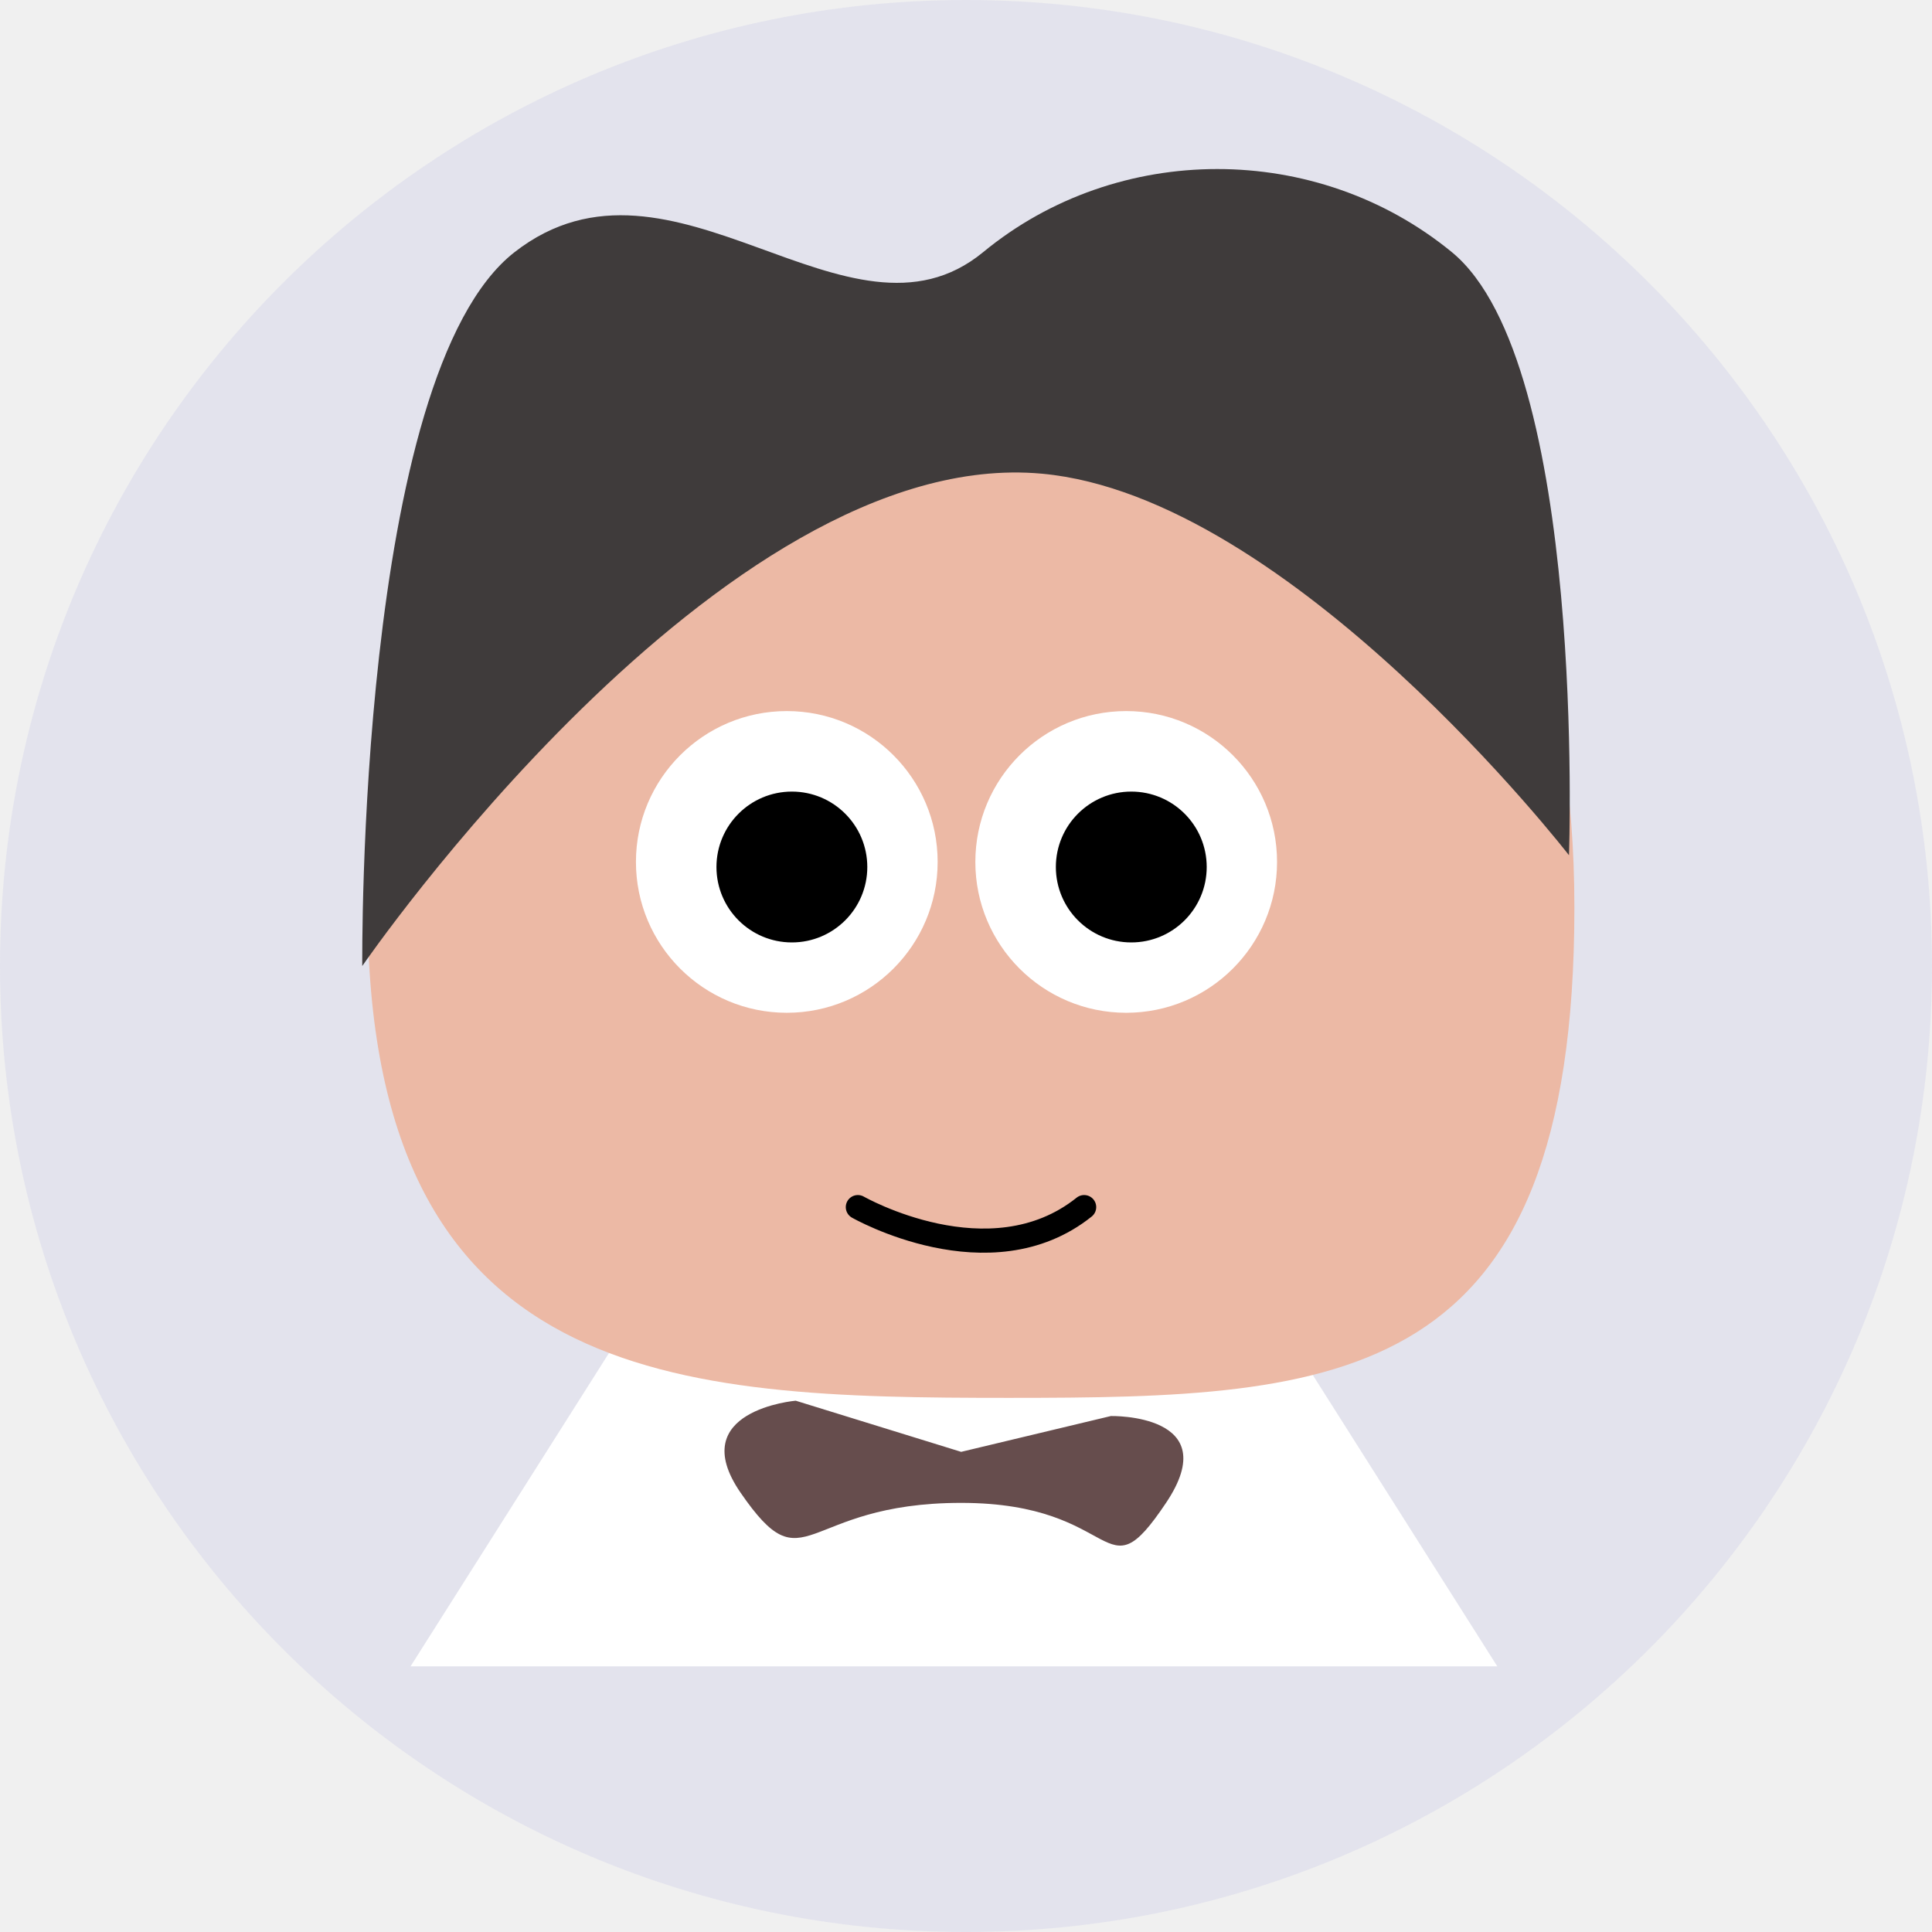
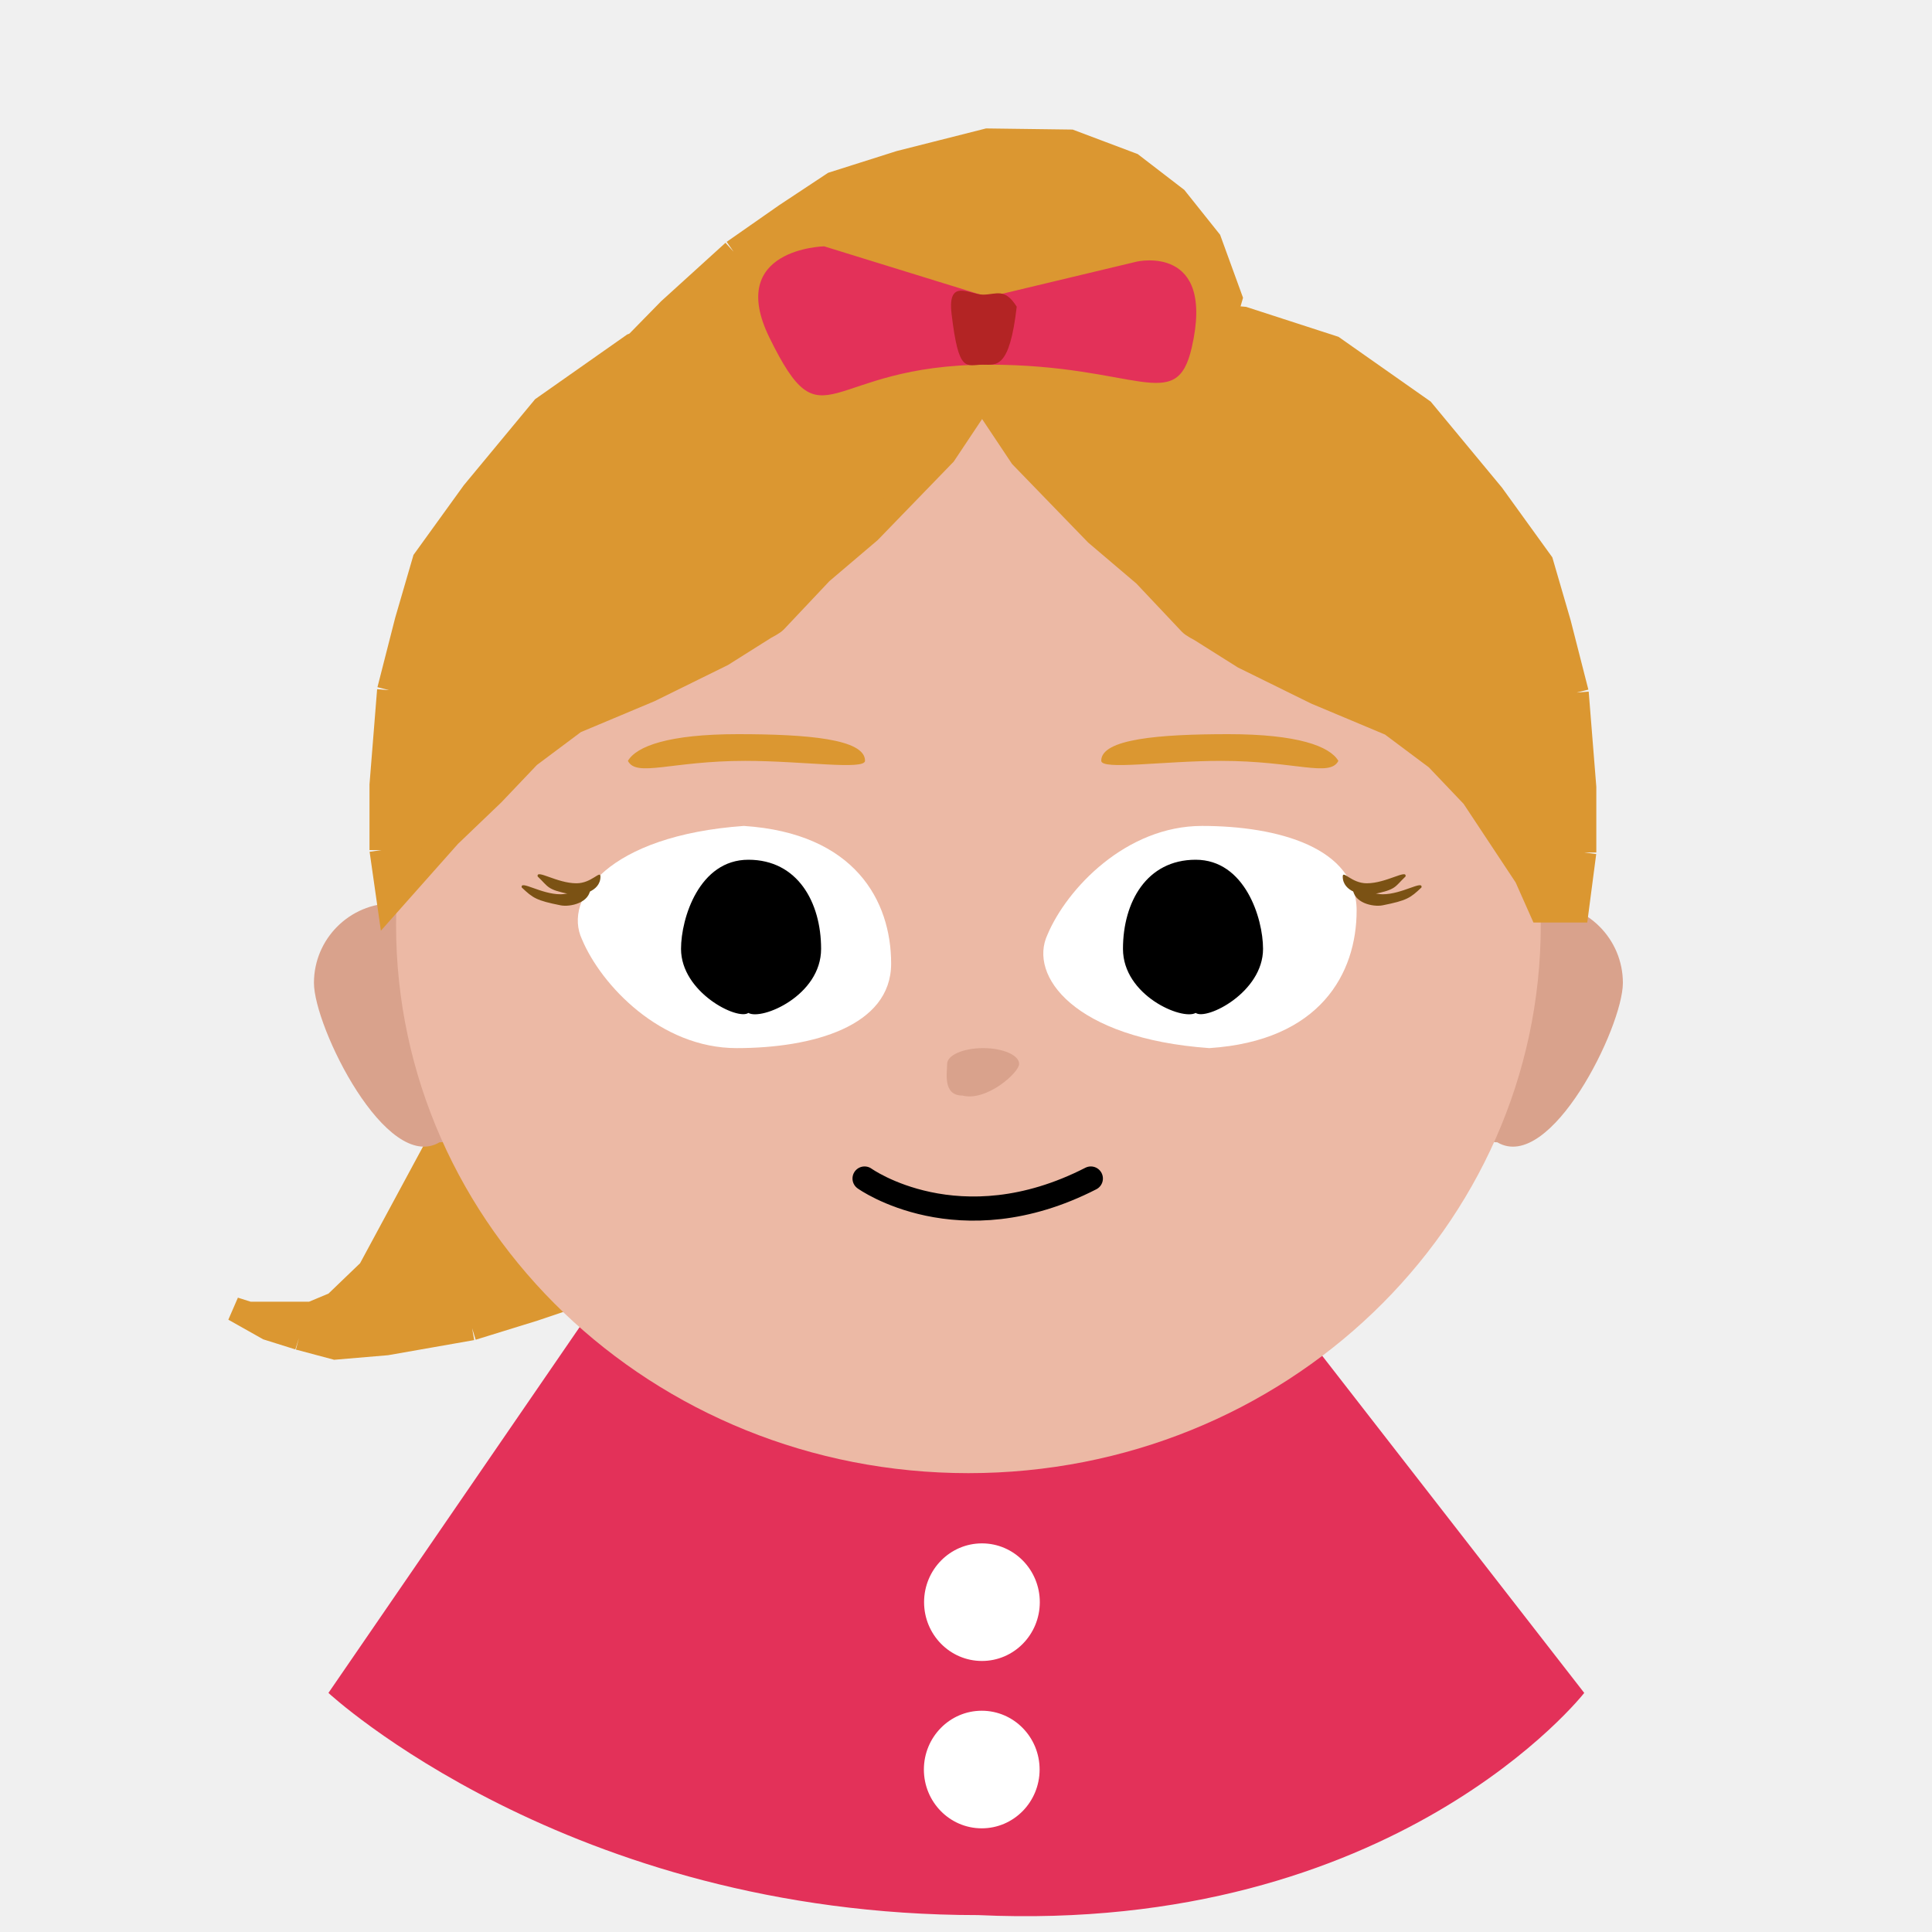
<svg xmlns="http://www.w3.org/2000/svg" width="80" height="80" viewBox="0 0 80 80" fill="none">
-   <circle cx="40" cy="40" r="40" fill="#6D6BDA" fill-opacity="0.09" />
-   <path d="M26.5 54H52.5L62 69H17L26.5 54Z" fill="white" />
-   <path d="M32.948 58L39.8 60.118L46 58.635C46 58.635 50.766 58.528 48.283 62.231C45.614 66.212 46.49 62.231 39.8 62.231C33.111 62.231 33.394 65.771 30.664 61.807C28.316 58.396 32.948 58 32.948 58Z" fill="#664D4D" />
-   <path d="M65.192 37.582C65.192 57.418 55.567 57.883 41.769 57.883C27.97 57.883 15.222 57.418 15.222 37.582C15.222 17.747 25.868 12.778 39.666 12.778C53.465 12.778 65.192 17.747 65.192 37.582Z" fill="#ECB9A5" />
-   <path d="M35.522 49.984C35.522 49.984 40.988 53.108 44.892 49.984" stroke="black" stroke-linecap="round" />
-   <path d="M32.58 41.937C36.029 41.937 38.826 39.14 38.826 35.691C38.826 32.241 36.029 29.444 32.58 29.444C29.13 29.444 26.333 32.241 26.333 35.691C26.333 39.14 29.13 41.937 32.58 41.937Z" fill="white" />
-   <path d="M46.633 41.937C50.083 41.937 52.88 39.14 52.88 35.691C52.88 32.241 50.083 29.444 46.633 29.444C43.184 29.444 40.387 32.241 40.387 35.691C40.387 39.14 43.184 41.937 46.633 41.937Z" fill="white" />
-   <path d="M32.79 39.024C34.514 39.024 35.913 37.626 35.913 35.901C35.913 34.176 34.514 32.778 32.79 32.778C31.065 32.778 29.667 34.176 29.667 35.901C29.667 37.626 31.065 39.024 32.79 39.024Z" fill="black" />
-   <path d="M46.844 39.024C48.569 39.024 49.967 37.626 49.967 35.901C49.967 34.176 48.569 32.778 46.844 32.778C45.119 32.778 43.721 34.176 43.721 35.901C43.721 37.626 45.119 39.024 46.844 39.024Z" fill="black" />
-   <path d="M21.308 10.44C27.846 5.344 35.144 15.027 40.712 10.44C46.28 5.853 54.527 5.853 60.117 10.44C65.706 15.027 64.968 35.413 64.968 35.413C64.968 35.413 53.451 20.555 43.138 19.614C29.84 18.401 15.001 40 15.001 40C15.001 40 14.769 15.537 21.308 10.44Z" fill="#3F3B3B" />
+   <path d="M28.235 48.786L49.051 48.81L65.6 70.1C65.6 70.1 57.8 80.1 40.5 79.3C23.5 79.3 13.6 70.1 13.6 70.1L28.235 48.786Z" fill="#E33159" />
+   <path d="M40.657 68.777C41.98 68.779 43.054 67.69 43.056 66.345C43.057 65.001 41.986 63.909 40.663 63.908C39.34 63.906 38.266 64.995 38.264 66.34C38.263 67.684 39.334 68.776 40.657 68.777Z" fill="white" />
+   <path d="M40.649 75.707C41.972 75.709 43.046 74.62 43.048 73.275C43.049 71.93 41.978 70.839 40.655 70.838C39.332 70.836 38.258 71.925 38.256 73.27C38.255 74.614 39.326 75.706 40.649 75.707Z" fill="white" />
+   <path d="M20.924 44.12C20.874 44.163 20.803 44.269 20.715 44.427L19.832 45.722L19.549 45.722L18.719 46.3L15.312 52.615L13.88 53.991L12.9 54.4L11.9 54.4L10.3 54.4L9.7 54.21L11.1 54.998L12.38 55.4L13.88 55.8L16.005 55.62L19.549 54.998L22.098 54.21L24.329 53.459L26.72 51.826L29.681 49.537L31.761 46.814L32.568 44.24L32.579 41.959L32.052 39.808L30.699 37.686L29.25 37.118L26.674 38.758L24.002 41.148L22.61 42.65L20.924 44.12Z" fill="#DB9731" />
+   <path d="M20.924 44.12C20.4 44.574 17.495 52.127 15.92 52.685L13.88 53.991M20.924 44.12L22.61 42.65L24.002 41.148L26.674 38.758L29.25 37.118L30.699 37.686L32.052 39.808L32.579 41.959L32.568 44.24L31.761 46.814L29.681 49.537L26.72 51.826L24.329 53.459L22.098 54.21L19.549 54.998M20.924 44.12L19.832 45.722L18.719 45.722L19.549 45.722L18.719 46.3L15.312 52.615L13.88 53.991M13.88 53.991L12.9 54.4L11.9 54.4L10.3 54.4L9.7 54.21L11.1 54.998L12.38 55.4M12.38 55.4L19.549 54.998M12.38 55.4L13.88 55.8L16.005 55.62L19.549 54.998" stroke="#DB9731" />
+   <path d="M60.6 40.7C60.6 42.523 60.178 47.3 62 47.3C64.2 48.6 67.2 42.523 67.2 40.7C67.2 38.877 65.722 37.4 63.9 37.4C62.078 37.4 60.6 38.877 60.6 40.7Z" fill="#D9A28C" />
+   <path d="M19.6 40.7C19.6 42.523 20.023 47.3 18.2 47.3C16 48.6 13 42.523 13 40.7C13 38.877 14.477 37.4 16.3 37.4C18.122 37.4 19.6 38.877 19.6 40.7Z" fill="#D9A28C" />
+   <ellipse cx="40.1" cy="38.3" rx="23.7" ry="22.7" fill="#ECB9A5" />
+   <path d="M39.875 16.071C39.811 16.084 39.684 16.073 39.504 16.046L37.936 15.94L35.553 15.493L33.236 14.884L31.418 14.916L29.696 15.238L27.73 15.515L24.751 16.171L26.003 14.59L27.725 12.832L30.377 10.424L32.555 8.903L34.51 7.61L37.266 6.736L40.889 5.819L44.323 5.864L46.864 6.821L48.687 8.223L50.08 9.969L50.946 12.348L50.517 13.842L47.644 14.857L44.116 15.484L42.072 15.652L39.875 16.071Z" fill="#DB9731" />
+   <path d="M39.875 16.071C39.196 16.203 31.413 13.819 30.011 14.715L27.73 15.515M39.875 16.071L42.072 15.652L44.116 15.484L47.644 14.857L50.517 13.842L50.946 12.348L50.08 9.969L48.687 8.223L46.864 6.821L44.323 5.864L40.889 5.819L37.266 6.736L34.51 7.61L32.555 8.903L30.377 10.424M39.875 16.071L37.936 15.94L35.553 15.493L33.236 14.884L31.418 14.916L29.696 15.238L27.73 15.515M27.73 15.515L24.751 16.171L26.003 14.59M26.003 14.59L27.725 12.832L30.377 10.424M26.003 14.59L30.377 10.424" stroke="#DB9731" />
+   <path d="M32.1 25.714C32.045 25.773 31.899 25.863 31.679 25.979L29.9 27.1L26.9 28.578L23.8 29.879L21.9 31.3L20.403 32.873L18.6 34.6L16.114 37.4L15.8 35.2V32.5L16.114 28.578L16.846 25.714L17.578 23.2L19.6 20.4L22.5 16.9L26.2 14.3L29.9 13.1L33.3 12.8L36.6 13.1L40 14.3L41.1 15.8L39.1 18.8L36 22L34 23.7L32.1 25.714Z" fill="#DB9731" />
+   <path d="M32.1 25.714C31.514 26.339 20.752 30.443 20.194 32.222L18.6 34.6M32.1 25.714L34 23.7L36 22L39.1 18.8L41.1 15.8L40 14.3L36.6 13.1L33.3 12.8L29.9 13.1L26.2 14.3L22.5 16.9L19.6 20.4L17.578 23.2L16.846 25.714L16.114 28.578M32.1 25.714L29.9 27.1L26.9 28.578L23.8 29.879L21.9 31.3L20.403 32.873L18.6 34.6M18.6 34.6L16.114 37.4L15.8 35.2M15.8 35.2V32.5L16.114 28.578M15.8 35.2L16.114 28.578" stroke="#DB9731" />
+   <path d="M49.3 25.814C49.355 25.873 49.501 25.963 49.721 26.079L51.5 27.2L54.5 28.678L57.6 29.979L59.5 31.4L60.997 32.973L63.2 36.3L63.822 37.7H65.286L65.6 35.3V32.6L65.286 28.678L64.554 25.814L63.822 23.3L61.8 20.5L58.9 17L55.2 14.4L51.5 13.2L48.1 12.9L44.8 13.2L41.4 14.4L40.3 15.9L42.3 18.9L45.4 22.1L47.4 23.8L49.3 25.814Z" fill="#DB9731" />
+   <path d="M49.3 25.814C49.886 26.439 60.648 30.543 61.206 32.322L63.2 36.3M49.3 25.814L47.4 23.8L45.4 22.1L42.3 18.9L40.3 15.9L41.4 14.4L44.8 13.2L48.1 12.9L51.5 13.2L55.2 14.4L58.9 17L61.8 20.5L63.822 23.3L64.554 25.814L65.286 28.678M49.3 25.814L51.5 27.2L54.5 28.678L57.6 29.979L59.5 31.4L60.997 32.973L63.2 36.3M63.2 36.3L63.822 37.7H65.286L65.6 35.3M65.6 35.3V32.6L65.286 28.678M65.6 35.3L65.286 28.678" stroke="#DB9731" />
+   <path d="M34.126 10.2L40.927 12.302L47.08 10.831C47.08 10.831 50.341 10.088 49.346 14.399C48.7 17.2 47.08 15.1 40.927 15.1C34.079 15.1 34.126 18.6 31.86 13.979C30.049 10.288 34.126 10.2 34.126 10.2Z" fill="#E33159" />
+   <path d="M42.1 12.7C41.8 15.3 41.256 15.1 40.703 15.1C40.003 15.1 39.7 15.5 39.403 13C39.225 11.498 40.151 12.2 40.703 12.2C41.256 12.2 41.6 11.9 42.1 12.7Z" fill="#B32424" />
+   <path d="M36.9 39.9C36.9 42.496 33.648 43.4 30.5 43.4C27.352 43.4 24.9 40.8 24.1 38.9C23.3 37.2 25.2 34.6 30.8 34.2C35.4 34.5 36.9 37.304 36.9 39.9Z" fill="white" />
+   <path d="M56.175 37.7C56.175 35.104 52.923 34.2 49.775 34.2C46.627 34.2 44.175 36.8 43.375 38.7C42.575 40.4 44.475 43 50.075 43.4C54.675 43.1 56.175 40.296 56.175 37.7Z" fill="white" />
+   <path d="M28.2 39.29C28.2 41.094 30.542 42.262 30.988 41.943C31.546 42.262 34 41.224 34 39.29C34 37.355 33.021 35.6 30.988 35.6C28.956 35.6 28.2 38.016 28.2 39.29Z" fill="black" />
+   <path d="M24.447 36.753C24.447 36.47 23.841 37.03 23.21 37.03C22.401 37.03 21.534 36.43 21.604 36.748C22.067 37.187 22.21 37.287 23.21 37.487C23.603 37.566 24.447 37.389 24.447 36.753Z" fill="#7B5214" />
+   <path d="M24.864 36.297C24.864 36.015 24.501 36.575 23.87 36.575C23.06 36.575 22.194 35.975 22.264 36.293C22.727 36.732 22.627 36.832 23.627 37.032C24.019 37.111 24.864 36.934 24.864 36.297Z" fill="#7B5214" />
+   <path d="M56.016 36.753C56.016 36.47 56.623 37.03 57.253 37.03C58.063 37.03 58.93 36.43 58.86 36.748C58.397 37.187 58.253 37.287 57.253 37.487C56.861 37.566 56.016 37.389 56.016 36.753Z" fill="#7B5214" />
+   <path d="M55.6 36.297C55.6 36.015 55.963 36.575 56.594 36.575C57.404 36.575 58.27 35.975 58.2 36.293C57.737 36.732 57.837 36.832 56.837 37.032C56.445 37.111 55.6 36.934 55.6 36.297Z" fill="#7B5214" />
+   <path d="M52.3 39.29C52.3 41.094 49.958 42.262 49.511 41.943C48.954 42.262 46.5 41.224 46.5 39.29C46.5 37.355 47.479 35.6 49.511 35.6C51.544 35.6 52.3 38.016 52.3 39.29Z" fill="black" />
+   <path d="M45.6 31.5C45.6 31.9 48.181 31.506 50.563 31.506C53.621 31.506 55.063 32.2 55.419 31.506C55.063 30.9 53.734 30.4 50.863 30.4C47.991 30.4 45.6 30.6 45.6 31.5Z" fill="#DB9731" />
+   <path d="M35.819 31.5C35.819 31.9 33.237 31.506 30.856 31.506C27.797 31.506 26.356 32.2 26 31.506C26.356 30.9 27.684 30.4 30.556 30.4C33.428 30.4 35.819 30.6 35.819 31.5Z" fill="#DB9731" />
+   <path d="M35.8 48.8C35.8 48.8 39.7 51.6 45.169 48.8" stroke="black" stroke-linecap="round" />
+   <path d="M39.219 44.055C39.219 44.416 39.028 45.364 39.851 45.364C40.845 45.622 42.2 44.416 42.2 44.055C42.2 43.693 41.533 43.4 40.71 43.4C39.886 43.4 39.219 43.693 39.219 44.055Z" fill="#D9A28C" />
</svg>
